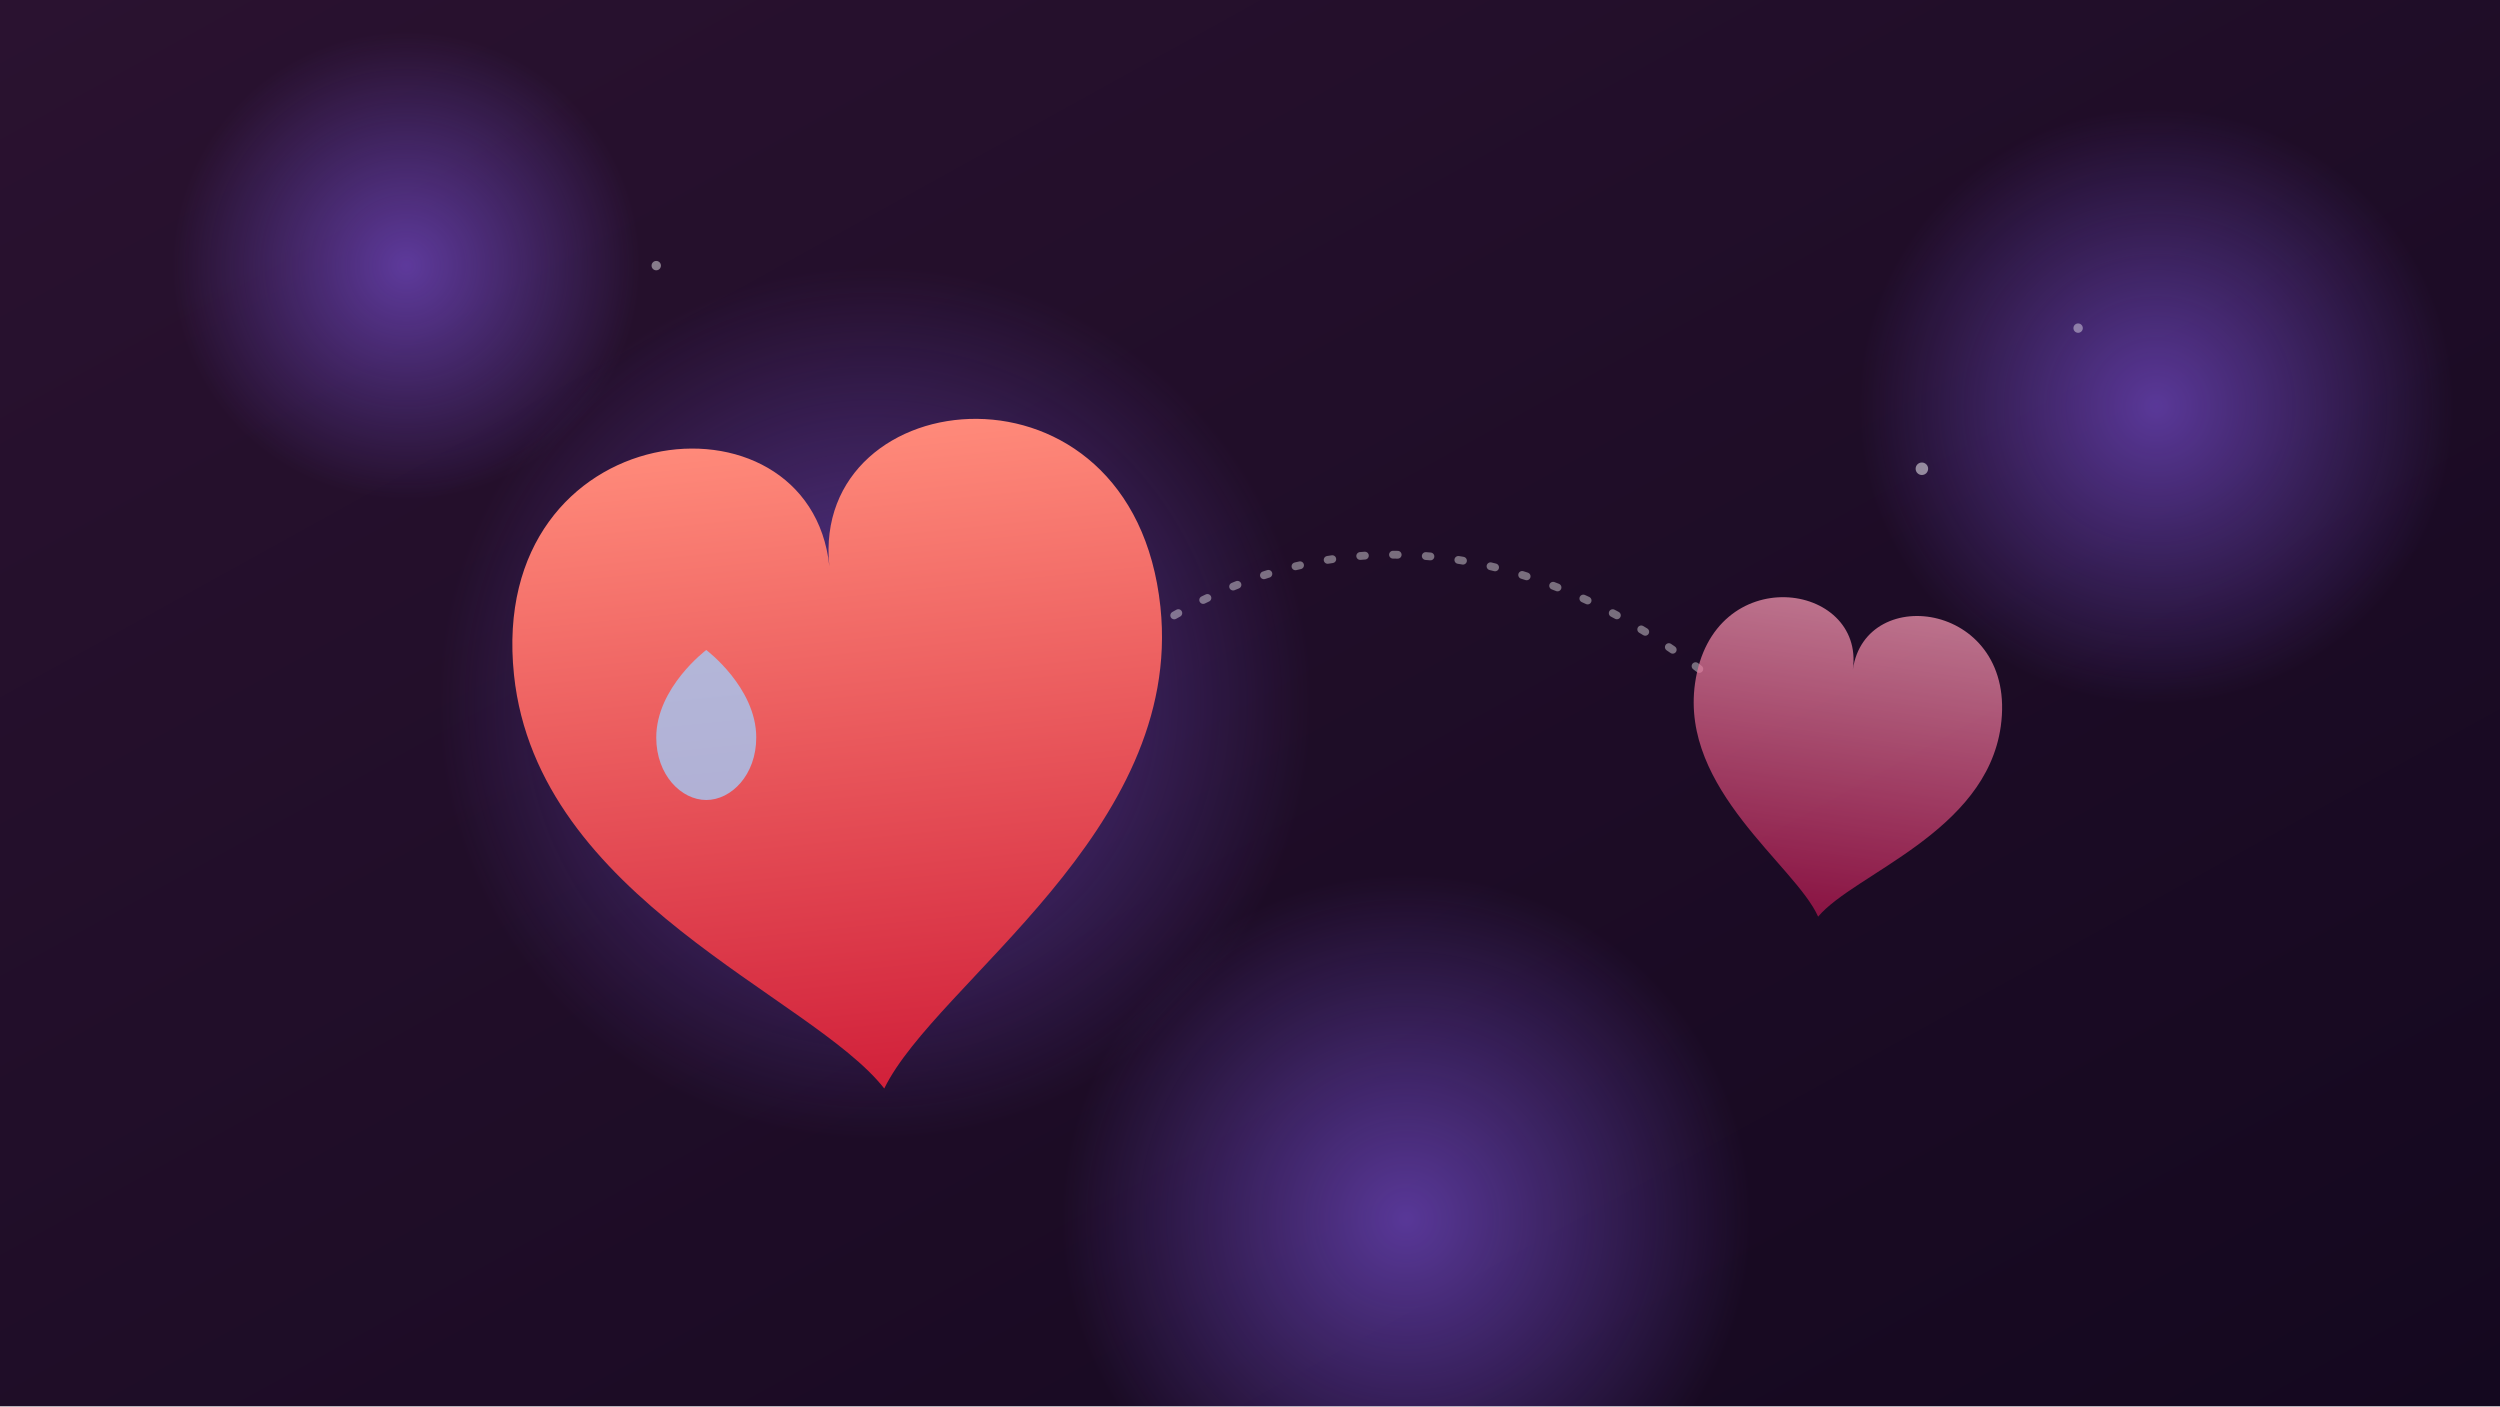
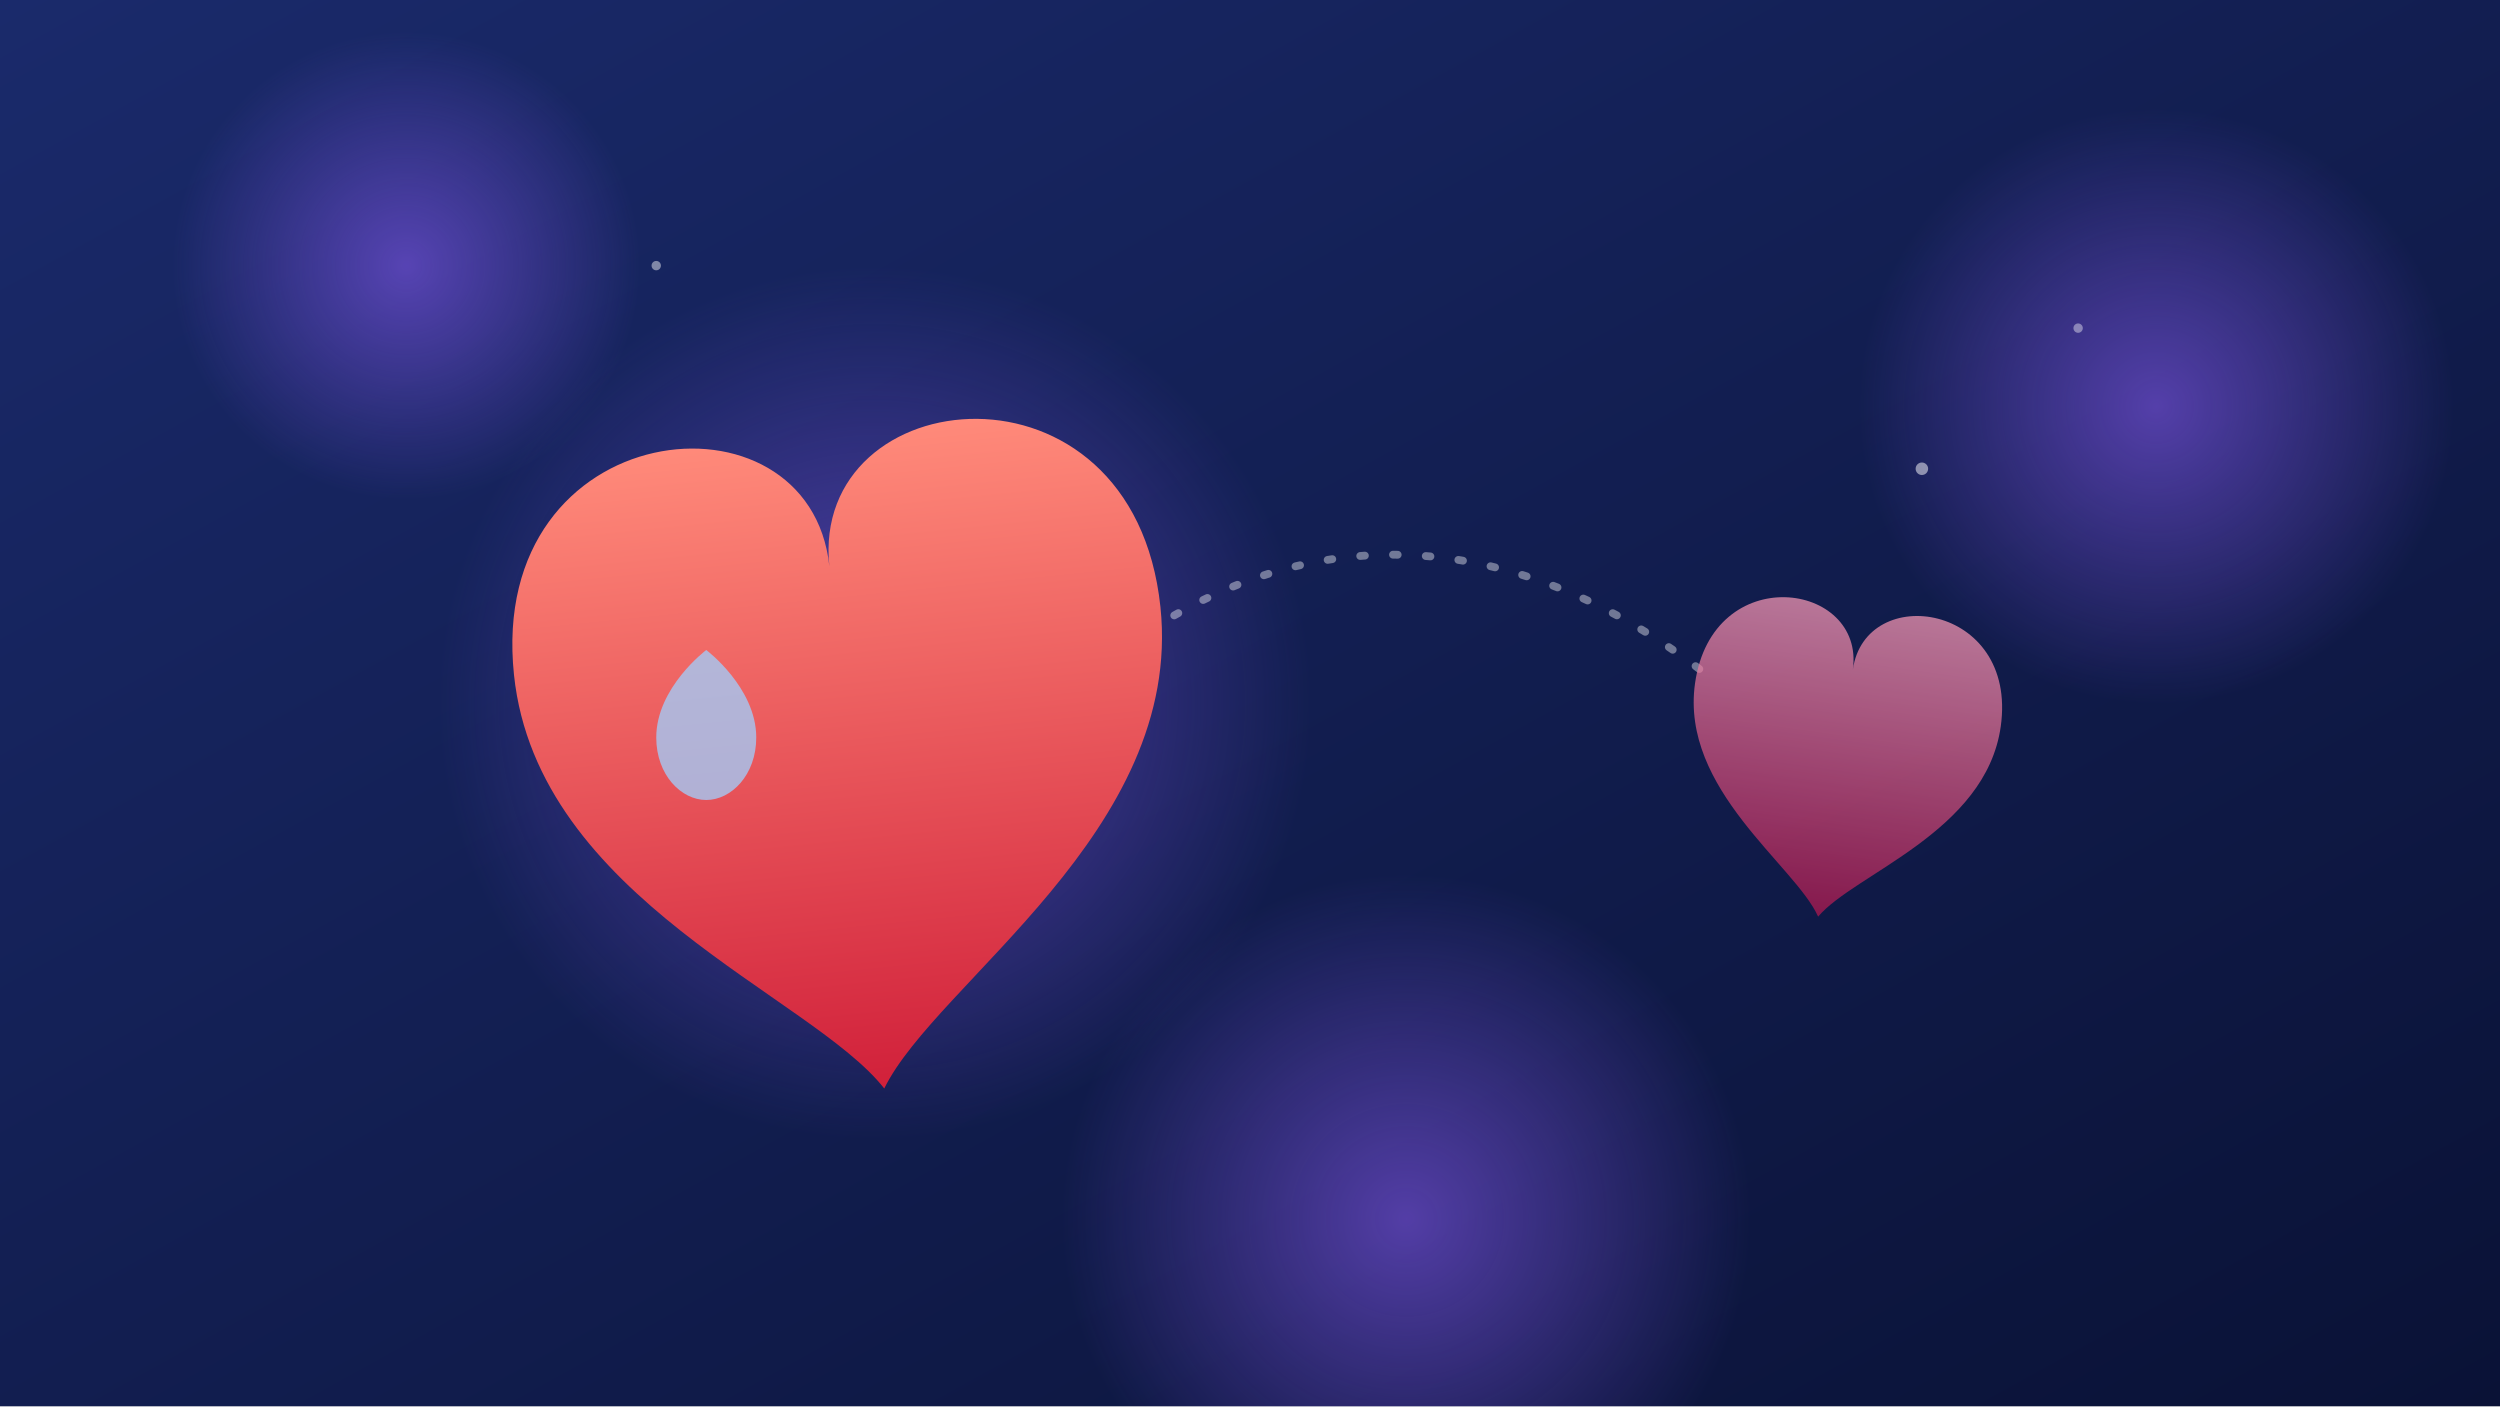
<svg xmlns="http://www.w3.org/2000/svg" viewBox="0 0 1600 900" preserveAspectRatio="xMidYMid slice">
  <defs>
    <linearGradient id="bg" x1="0" y1="0" x2="1" y2="1">
-       <stop offset="0" stop-color="#2a1230" />
-       <stop offset="1" stop-color="#14081f" />
+       <stop offset="0" stop-color="#1a2a6b" />
+       <stop offset="1" stop-color="#0a1236" />
    </linearGradient>
    <radialGradient id="glow" cx=".5" cy=".5" r=".5">
      <stop offset="0" stop-color="#8b5cf6" stop-opacity=".55" />
      <stop offset="1" stop-color="#8b5cf6" stop-opacity="0" />
    </radialGradient>
    <linearGradient id="h1" x1="0" y1="0" x2="0" y2="1">
      <stop offset="0" stop-color="#ff8a7a" />
      <stop offset="1" stop-color="#d1203a" />
    </linearGradient>
    <linearGradient id="h2" x1="0" y1="0" x2="0" y2="1">
      <stop offset="0" stop-color="#ff9db8" />
      <stop offset="1" stop-color="#b8174f" />
    </linearGradient>
    <path id="heart" d="M0 -22 C0 -52 -52 -52 -52 -10 C-52 26 -10 46 0 62 C10 46 52 26 52 -10 C52 -52 0 -52 0 -22Z" />
  </defs>
  <rect width="1600" height="900" fill="url(#bg)" />
  <circle cx="260" cy="170" r="150" fill="url(#glow)" />
  <circle cx="1380" cy="260" r="190" fill="url(#glow)" />
  <circle cx="900" cy="780" r="220" fill="url(#glow)" />
  <circle cx="1230" cy="300" r="4" fill="#fff" opacity=".5" />
  <circle cx="1330" cy="210" r="3" fill="#fff" opacity=".4" />
  <circle cx="420" cy="170" r="3" fill="#fff" opacity=".45" />
  <circle cx="560" cy="450" r="280" fill="url(#glow)" />
  <path d="M700 430 C820 330 960 330 1090 430" fill="none" stroke="#fff" stroke-opacity=".4" stroke-width="5" stroke-dasharray="3 18" stroke-linecap="round" />
  <g transform="translate(540 450) scale(4) rotate(-6)">
    <use href="#heart" fill="url(#h1)" />
  </g>
  <path d="M600 640 C600 600 640 570 640 570 C640 570 680 600 680 640 C680 670 660 690 640 690 C620 690 600 670 600 640Z" fill="#9fd0ff" opacity=".75" transform="translate(-60 -40) scale(.8)" />
  <g transform="translate(1180 470) scale(1.9) rotate(8)">
    <use href="#heart" fill="url(#h2)" opacity=".7" />
  </g>
</svg>
